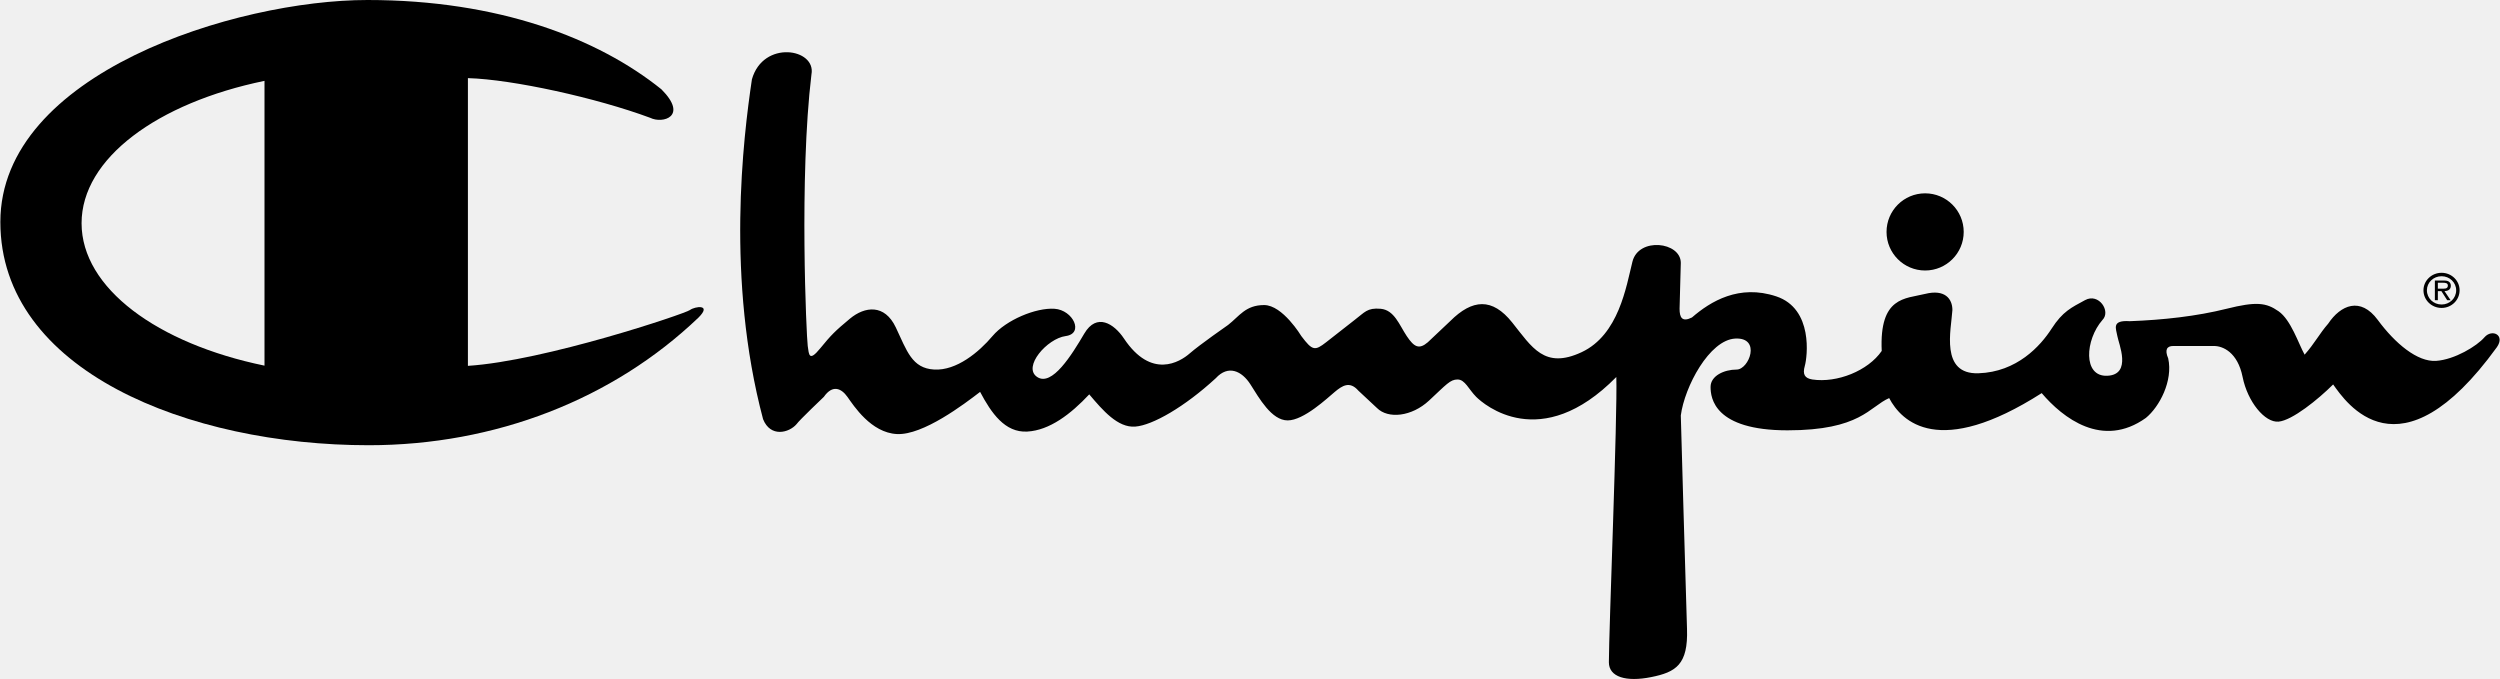
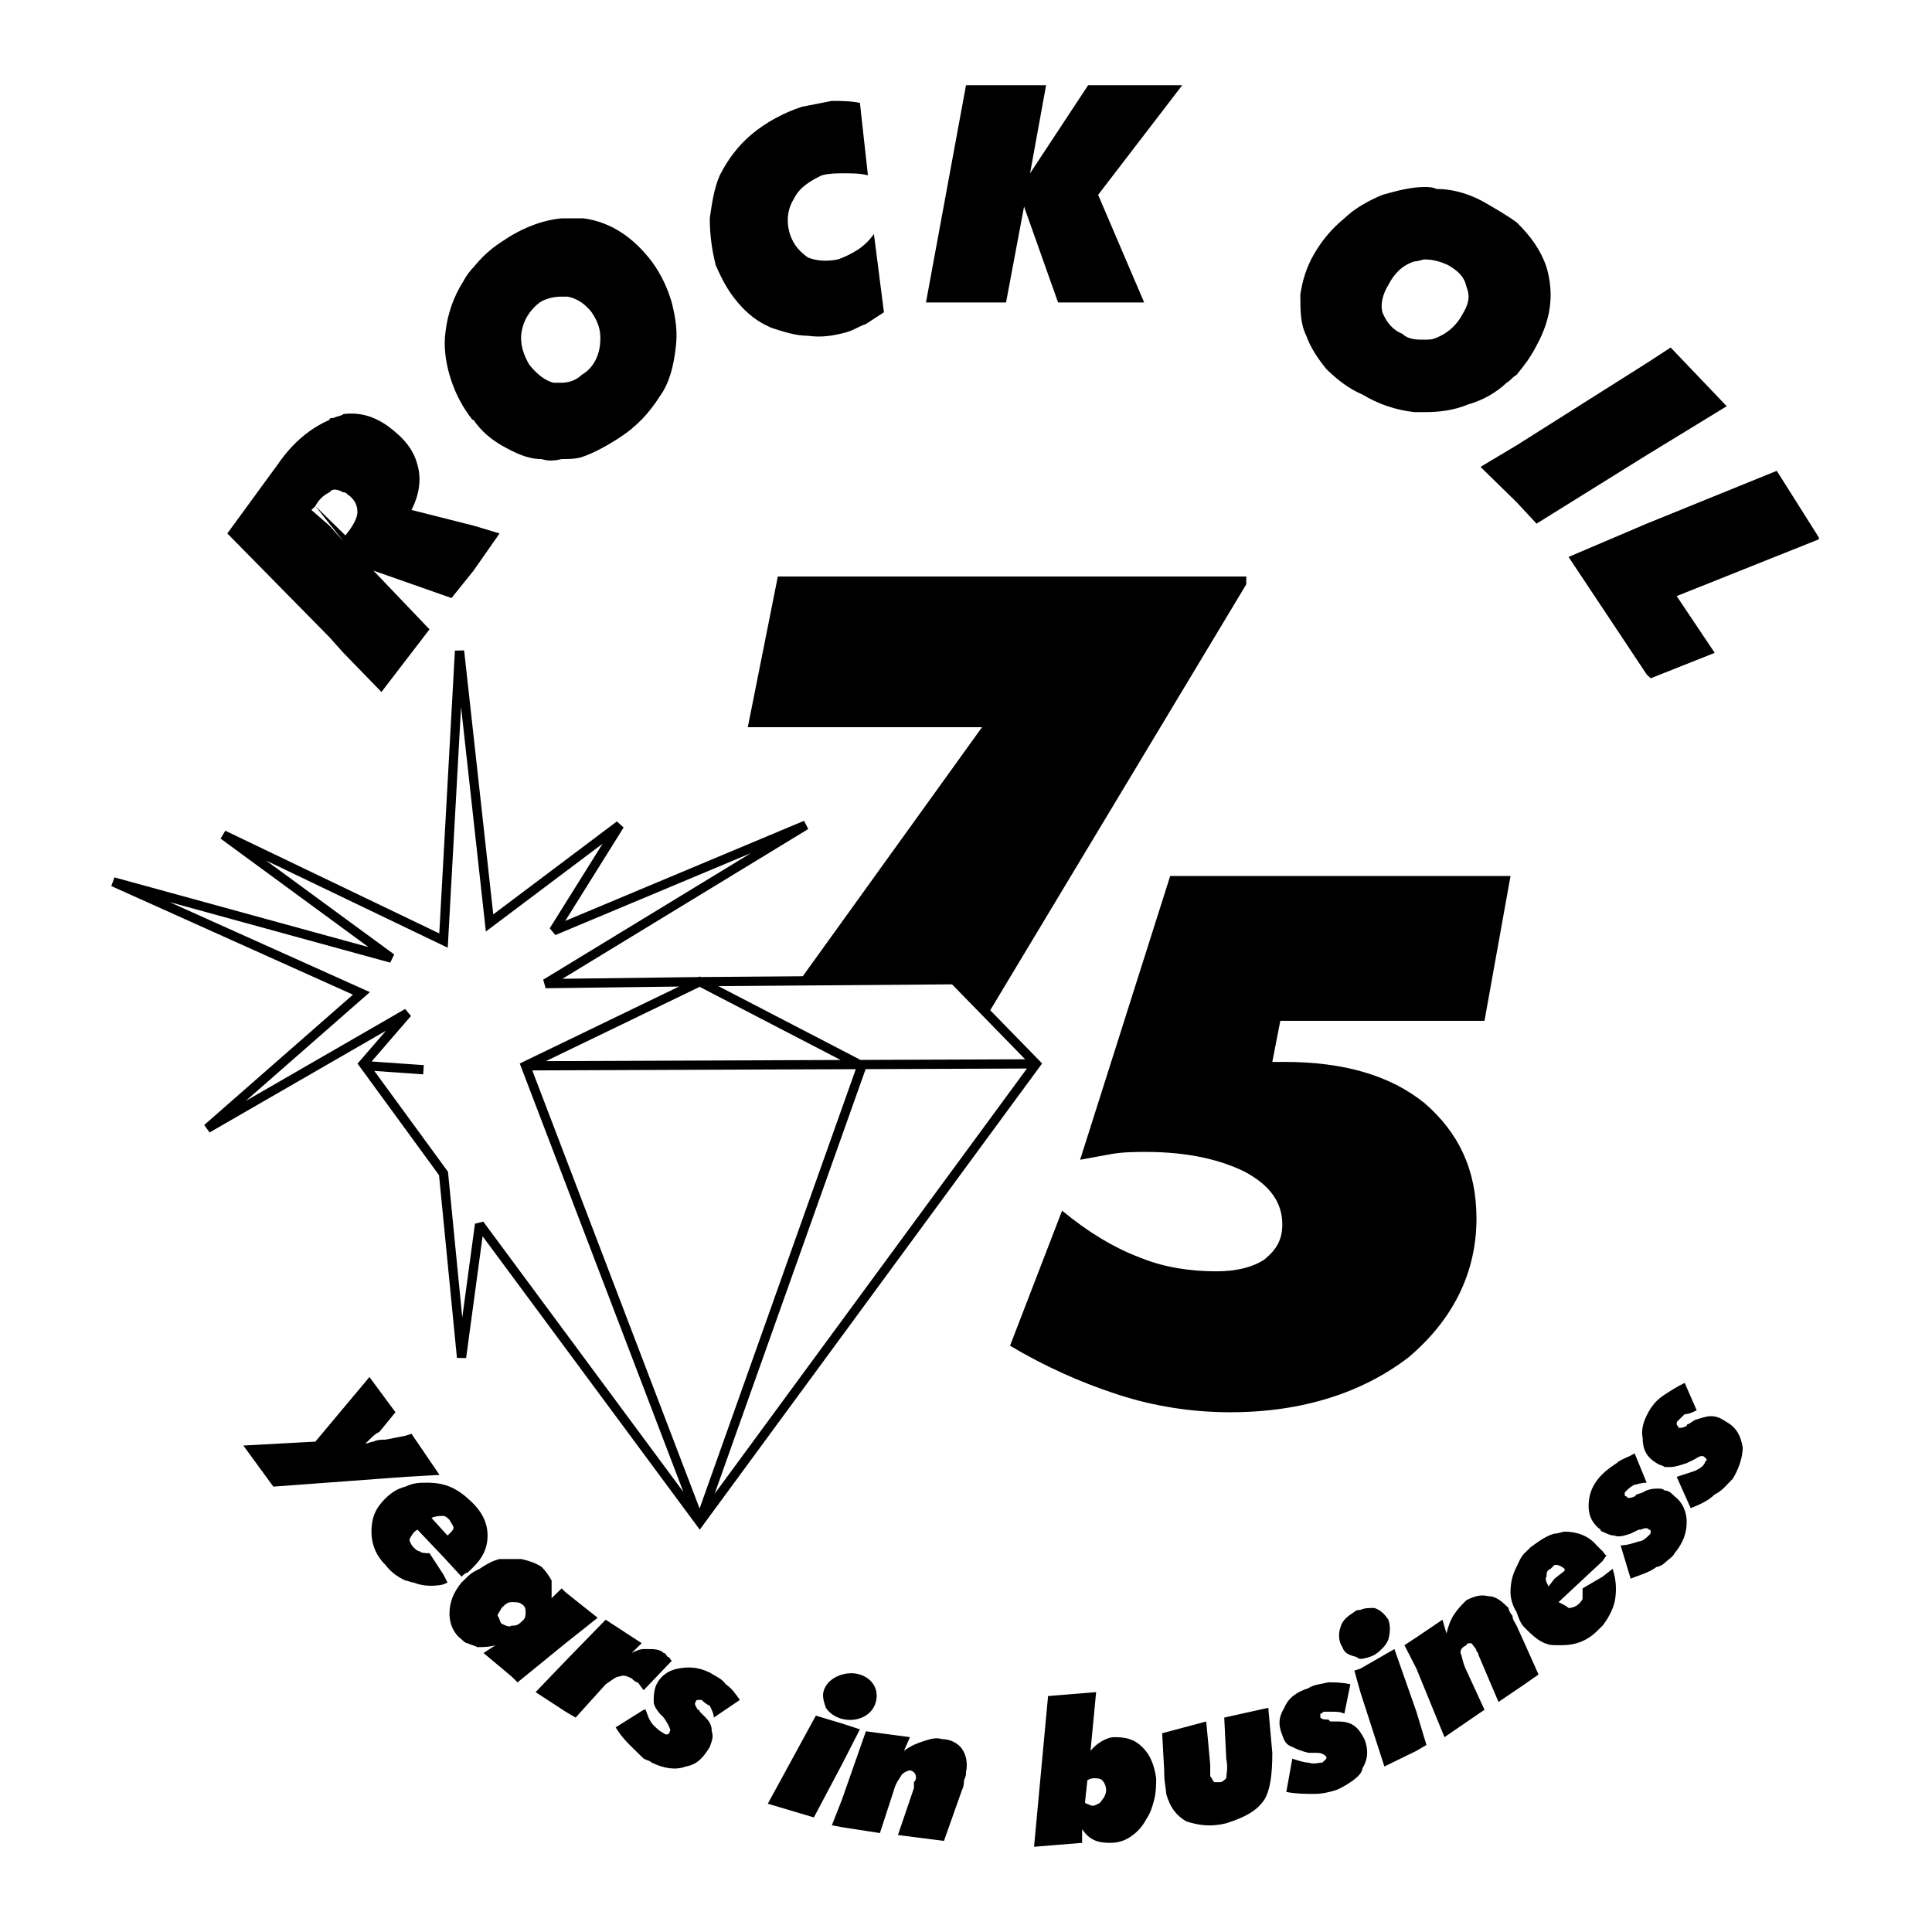
- <svg xmlns="http://www.w3.org/2000/svg" width="2500" height="679" viewBox="0 0 615.489 167.215">
-   <path d="M185.082 19.546c-2.138 14.354-6.414 49.172 2.749 83.684 1.833 4.58 6.414 3.359 8.247 1.221.611-.916 6.719-6.719 6.719-6.719 2.138-3.055 4.276-2.139 5.803 0 1.527 2.139 5.803 8.857 12.217 9.162 6.413.305 16.492-7.33 20.462-10.385 2.749 5.193 6.108 10.08 11.606 9.773 5.498-.305 10.689-4.275 15.271-9.162 3.36 3.971 7.025 8.246 11.301 7.941 4.275-.305 12.217-4.887 19.852-11.912 3.054-3.359 6.414-1.832 8.551 1.527s5.192 8.857 9.163 8.857c3.97 0 9.772-5.498 11.604-7.025 1.833-1.525 3.665-2.748 5.804-.305l4.581 4.275c2.749 2.75 8.552 2.139 12.827-1.832 4.276-3.971 5.192-5.191 7.024-5.191 1.833 0 2.749 2.443 4.581 4.275 1.833 1.832 15.882 14.049 34.513-4.887.305 9.469-1.833 62.609-1.833 70.246 0 3.664 4.275 4.887 10.385 3.664 6.107-1.221 9.162-3.055 8.856-11.91-.306-8.857-1.527-52.531-1.527-52.531.917-7.025 7.024-18.631 13.438-18.936 6.414-.306 3.359 7.635.306 7.635s-6.414 1.527-6.414 4.275.917 10.689 18.937 10.689c18.019 0 20.156-5.803 25.044-7.941 3.054 5.803 12.216 14.967 37.565-1.221 5.192 6.107 14.966 13.744 25.655 6.107 3.359-2.748 6.719-9.162 5.497-14.66-.916-2.137-.306-3.053 1.222-3.053h10.079c2.138 0 5.803 1.527 7.024 7.635 1.222 6.109 5.497 11.301 8.857 10.994 3.358-.305 9.772-5.496 13.438-9.162 3.055 4.277 16.188 24.129 40.315-9.162 2.138-3.054-1.222-4.581-3.055-2.443-1.832 2.138-7.33 5.498-11.911 5.802-4.581.307-10.078-4.275-14.354-10.078-4.275-5.803-9.162-3.666-12.217.916-2.138 2.443-3.359 4.886-5.803 7.634-1.527-2.748-3.359-8.55-6.413-10.688-3.055-2.138-5.498-2.443-12.828-.611s-15.576 2.749-23.822 3.054c-4.581-.305-3.359 1.833-3.054 3.665.305 1.833 3.664 9.467-2.443 9.774-6.108.305-5.498-8.857-1.222-13.744 2.138-2.138-.917-6.72-4.276-4.887-3.359 1.833-5.497 2.749-8.246 7.024-2.748 4.276-8.552 10.69-18.02 10.995s-6.719-10.689-6.414-15.576c0-2.749-1.832-5.192-6.719-3.97s-11.301.611-10.689 14.048c-3.359 4.887-10.995 7.941-17.104 7.025-1.832-.307-2.443-1.223-1.832-3.359.611-2.139 2.138-14.049-7.024-17.104-9.163-3.054-16.188 1.222-20.769 5.192-2.443 1.222-3.054 0-3.054-2.138l.305-11.3c0-5.192-10.384-6.414-11.911-.306-1.527 6.108-3.359 18.02-12.521 22.296-9.163 4.275-12.217-1.223-17.104-7.331-4.887-6.108-9.773-5.803-15.271-.305l-5.498 5.192c-2.138 1.832-3.359 1.221-5.191-1.528-1.833-2.748-3.055-6.414-6.414-6.719s-3.971.916-6.414 2.749l-7.024 5.498c-2.748 2.137-3.359 2.137-6.107-1.528 0 0-4.582-7.635-9.162-7.635-4.582 0-6.109 2.749-8.857 4.887 0 0-7.025 4.887-9.468 7.024-2.443 2.139-9.468 6.414-16.187-3.665-2.443-3.665-6.719-6.414-9.773-1.222-3.054 5.191-7.94 13.132-11.605 10.689s2.443-9.467 7.024-10.079c4.581-.61 1.833-6.414-2.749-6.719-4.582-.305-11.911 2.749-15.271 6.719-3.359 3.971-8.857 8.551-14.354 8.247-5.497-.307-6.719-4.582-9.468-10.384-2.749-5.803-7.635-5.192-11.3-2.138-3.665 3.054-4.582 3.97-7.33 7.329-2.749 3.361-2.749 1.527-3.054-.609-.306-2.138-2.138-41.537.917-66.886 1.218-6.408-11.915-8.546-14.663 1.227z" />
-   <path d="M474.004 66.615c5.248 0 9.502-4.254 9.502-9.502s-4.254-9.502-9.502-9.502-9.502 4.254-9.502 9.502 4.254 9.502 9.502 9.502zM169.811 76.354c-1.221.917-35.733 12.521-54.669 13.744V19.241c10.995.305 31.763 4.887 44.896 9.773 3.054 1.527 9.468-.305 2.749-7.024C147.21 9.468 122.777 0 90.403 0S0 18.02 0 54.669s46.423 54.975 90.708 54.975c31.153 0 60.167-11.301 81.241-31.458 3.36-3.359-.917-2.748-2.138-1.832zM65.049 90.045C38.687 84.615 20 70.96 20 54.975c0-15.979 18.702-29.629 45.049-35.063v70.133zM601.192 67.18c-2.464 0-4.462 1.937-4.462 4.302 0 2.415 1.998 4.352 4.462 4.352 2.451 0 4.438-1.937 4.438-4.352 0-2.366-1.986-4.302-4.438-4.302zm0 7.808c-2.011 0-3.616-1.532-3.616-3.506 0-1.912 1.605-3.457 3.616-3.457 1.985 0 3.591 1.544 3.591 3.457 0 1.974-1.605 3.506-3.591 3.506z" />
-   <path d="M603.473 70.354c0-.405-.185-.833-.552-1.042-.38-.208-.797-.233-1.214-.233h-2.169v4.842h.735V71.69h.87l1.422 2.231h.846l-1.508-2.231c.883-.024 1.57-.379 1.57-1.336zm-2.391.735h-.809v-1.458h1.287c.625 0 1.177.086 1.177.71 0 .871-.956.748-1.655.748z" />
+ <svg xmlns="http://www.w3.org/2000/svg" width="2500" height="2500" viewBox="0 0 192.756 192.756">
+   <path fill-rule="evenodd" clip-rule="evenodd" fill="#fff" d="M0 0h192.756v192.756H0V0z" />
+   <path fill-rule="evenodd" clip-rule="evenodd" d="M71.412 109.461l26.565-36.906H74.608l2.996-15.036h46.736v.78l-30.758 51.162h-22.17zM105.965 120.787c2.596 2.148 5.193 3.71 7.789 4.687 2.396.977 4.994 1.367 7.59 1.367 1.998 0 3.596-.391 4.795-1.172 1.197-.977 1.797-1.953 1.797-3.515 0-2.147-1.199-3.905-3.795-5.272-2.396-1.172-5.592-1.953-9.787-1.953-.998 0-2.197 0-3.396.195-.998.195-2.195.391-3.195.586l8.988-28.314h33.955l-2.598 14.45h-20.371l-.799 4.101h1.197c5.992 0 10.586 1.367 13.98 4.101 3.396 2.929 5.193 6.64 5.193 11.521 0 5.468-2.396 10.154-6.791 13.864-4.594 3.516-10.586 5.468-17.775 5.468-3.795 0-7.59-.586-11.186-1.757a52.722 52.722 0 0 1-10.785-4.882l5.194-13.475z" />
+   <path fill-rule="evenodd" clip-rule="evenodd" fill="#fff" d="M44.249 93.84l1.597-28.901 2.996 27.144 12.983-9.765-6.591 10.545L80.4 82.318 54.435 98.136l15.379-.196 25.366-.195 8.189 8.397-33.555 45.694-21.97-29.682-1.798 13.279-1.797-18.356-7.99-10.935 4.394-5.078-19.973 11.522 15.38-13.475-24.767-11.13 27.762 7.617-16.777-12.303L44.249 93.84z" />
+   <path d="M44.249 93.84l1.598-28.901 2.996 27.144 12.983-9.764-6.591 10.545L80.4 82.318 54.435 98.136l15.379-.195 25.366-.195 8.189 8.396-33.555 45.694-21.97-29.682-1.797 13.278-1.798-18.355-7.989-10.936 4.394-5.077-19.974 11.522 15.38-13.475-24.767-11.13 27.762 7.616-16.777-12.302L44.249 93.84zm8.189 12.497l17.376-8.396 16.178 8.396-16.178 45.499-17.376-45.499zm50.931-.195l-50.932.195m-10.186.391l-5.593-.391" fill="none" stroke="#000" stroke-width=".922" stroke-miterlimit="2.613" />
+   <path d="M32.864 49.122a3.044 3.044 0 0 0-1.398 1.367l1.398 1.367 1.398 1.367.199.196c.799-.977 1.199-1.758 1.199-2.344 0-.781-.399-1.367-.999-1.757-.2-.195-.2-.195-.399-.195-.399-.195-.799-.391-1.199-.195l-.199.194zm131.423 3.124l12.982-5.272 4.193 6.64v.195l-14.18 5.663 3.795 5.663-6.393 2.539-.398-.391-7.791-11.716 7.792-3.321zm0-16.013l2.396-1.562 5.592 5.858-7.988 4.882-10.986 6.834-1.996-2.148-3.596-3.515 3.596-2.148 12.982-8.201zm-12.982 1.172c.799-.977 1.396-1.758 1.996-2.929 1.398-2.539 1.799-5.078.998-7.811-.598-1.758-1.598-3.125-2.994-4.492-.799-.585-1.799-1.171-2.797-1.757-1.598-.977-3.396-1.562-5.193-1.562-.398-.195-.799-.195-1.199-.195-1.396 0-2.795.391-4.193.781-1.398.586-2.797 1.367-3.795 2.344-1.199.976-2.197 2.147-2.996 3.515s-1.199 2.734-1.398 4.101c0 1.562 0 2.93.6 4.101.4 1.172 1.199 2.343 1.998 3.32.998.977 2.197 1.953 3.594 2.539a12.617 12.617 0 0 0 5.193 1.757h.998c1.6 0 2.996-.195 4.395-.781 1.398-.39 2.797-1.171 3.795-2.147.398-.198.597-.588.998-.784zm-9.19-3.515c.4 0 .801 0 1.199-.195a4.967 4.967 0 0 0 2.598-2.343c.598-.977.799-1.758.398-2.734-.199-.977-.799-1.562-1.797-2.148-.799-.391-1.598-.586-2.398-.586-.199 0-.598.195-.998.195-1.197.391-1.996 1.172-2.596 2.343-.6.976-.799 1.953-.6 2.734.4.977.998 1.757 1.998 2.148.599.586 1.397.586 2.196.586zm-86.082 4.297c.599 0 1.398-.195 1.997-.781.999-.586 1.598-1.562 1.798-2.734.2-1.367 0-2.343-.799-3.515-.6-.781-1.398-1.367-2.397-1.562h-.599c-.799 0-1.598.195-2.197.586-.999.781-1.598 1.758-1.797 2.929-.2 1.172.2 2.343.799 3.32.799.977 1.598 1.562 2.397 1.758l.798-.001zm0-16.404h2.197c2.796.39 4.993 1.953 6.791 4.296.999 1.367 1.598 2.734 1.998 4.101.399 1.562.599 2.929.399 4.492-.2 1.757-.599 3.515-1.598 4.882-.999 1.562-2.197 2.929-3.995 4.101-1.199.781-2.597 1.562-3.795 1.952-.599.195-1.398.195-1.997.195-.799.195-1.398.195-1.997 0-1.398 0-2.597-.585-3.995-1.367-.998-.586-1.997-1.367-2.796-2.539-.2 0-.2-.195-.399-.391-.999-1.367-1.598-2.734-1.998-4.101-.399-1.367-.599-2.929-.399-4.296a11.98 11.98 0 0 1 1.797-5.077c.2-.391.6-.976.999-1.367.799-.977 1.598-1.758 2.796-2.539 1.997-1.366 3.995-2.146 5.992-2.342zm31.158 1.562l.999 7.811-1.797 1.172c-.599.195-1.198.585-1.798.781-1.399.391-2.597.586-3.995.391-1.198 0-2.396-.391-3.595-.781-1.398-.586-2.396-1.367-3.395-2.539-.999-1.171-1.598-2.343-2.197-3.71a18.877 18.877 0 0 1-.599-4.687c.2-1.367.399-2.93.999-4.296.799-1.562 1.798-2.929 3.196-4.101 1.398-1.171 3.196-2.148 4.993-2.733l2.996-.586c.799 0 1.798 0 2.796.195l.798 7.225c-.798-.195-1.598-.195-2.396-.195s-1.398 0-2.197.195c-1.198.586-2.197 1.171-2.796 2.343-.599.977-.799 2.148-.399 3.515.399 1.171.999 1.757 1.797 2.343.999.391 1.998.391 2.996.195.599-.195 1.398-.586 1.998-.977a6 6 0 0 0 1.596-1.561zm5.193 6.835l3.994-21.676h7.99l-1.598 8.788 5.791-8.788h9.389l-8.389 10.936 4.594 10.74h-8.59l-3.395-9.568-1.797 9.568h-7.989zM47.245 52.441l2.597.781-2.597 3.71-2.197 2.734-7.789-2.734 5.592 5.858-4.794 6.249-3.794-3.905-1.398-1.562-10.186-10.35 4.993-6.834c1.598-2.343 3.396-3.71 5.193-4.491 0-.195.2-.195.399-.195.399-.195.799-.195.999-.391 1.598-.195 2.996.195 4.394 1.172 1.598 1.172 2.597 2.343 2.996 3.905.4 1.367.2 2.929-.599 4.492l6.191 1.561zm-12.983 1.172l.199-.195-.199.195zm-1.398-1.367l-1.398-1.757-.399.391 1.797 1.562 1.398 1.562-1.398-1.758zM40.454 148.321c-.799.195-1.398.586-1.997 1.172-.999.977-1.398 1.952-1.398 3.319 0 1.172.4 2.344 1.398 3.32.599.78 1.198 1.171 1.997 1.562.2 0 .6.195.799.195.827.323 1.655.379 2.481.277.42-.05.548-.096.915-.277l-.399-.781-1.398-2.147c-.399 0-.799 0-.999-.195-.2 0-.399-.195-.6-.391-.199-.195-.399-.586-.399-.781.2-.391.399-.781.799-.977l2.597 2.734 1.798 1.952c.199-.195.399-.391.599-.391l.599-.586c.799-.78 1.398-1.757 1.398-3.124 0-1.416-.688-2.497-1.619-3.384-1.342-1.273-2.515-1.889-4.373-1.889-.8.002-1.4.002-2.198.392zm125.63.391c.398 0 .6.195.998.586.799.586 1.199 1.562 1.199 2.538 0 1.172-.4 2.148-1.199 3.125-.199.391-.6.586-.998.977-.199.195-.6.39-.799.39-.799.586-1.598.781-2.596 1.172l-1-3.319c.6 0 1.199-.195 1.799-.391.398 0 .799-.391.998-.586s.199-.195.199-.391 0-.195-.199-.195c0-.195-.4-.195-.799 0h-.199l-.799.391c-.6.195-1.199.391-1.6.195-.398 0-.799-.195-1.197-.391 0 0-.199 0-.199-.195-.799-.586-1.199-1.367-1.199-2.343 0-2.071 1.217-3.268 2.797-4.297.398-.391 1.197-.586 1.797-.976l1.199 2.929c-.6 0-1 .195-1.199.195-.398.195-.6.391-.799.586s-.199.195-.199.391c0 0 0 .195.199.195 0 .195.4.195.799 0l.199-.195.6-.195c.6-.391 1.199-.391 1.598-.391.199 0 .4 0 .599.195zm0-2.344h.6c.398 0 .998-.195 1.598-.391l.799-.391c.6-.39.799-.39.998-.195l.201.195c0 .195-.201.195-.201.391-.199.391-.598.586-.998.781l-1.797.586 1.396 3.125c1-.391 1.799-.781 2.398-1.367.799-.391 1.197-.977 1.797-1.562.6-.977.998-2.148.998-3.124-.199-1.172-.6-1.953-1.598-2.539-.6-.391-.998-.586-1.598-.586-.398 0-.998.195-1.598.391l-.6.391s-.199 0-.199.195c-.4.195-.6.195-.799.195 0-.195-.199-.195-.199-.391s0-.195.199-.391.398-.391.6-.586c.398 0 .799-.195 1.197-.391l-1.197-2.733c-.799.391-1.398.781-1.998 1.172s-.998.781-1.398 1.367c-.6.976-.998 1.952-.799 2.929 0 1.172.4 1.952 1.398 2.538.2.196.601.196.8.391zm-6.191 10.936l.998-.781c.4 1.172.4 2.344.199 3.32-.199.781-.598 1.562-1.197 2.343l-.6.586c-.998.977-2.197 1.367-3.395 1.367h-.799c-1 0-1.799-.586-2.598-1.367l-.398-.391c-.4-.391-.6-.976-.799-1.562-.4-.586-.6-1.367-.6-1.953 0-.977.199-1.758.6-2.539.199-.39.398-.976.799-1.366l.598-.586c.799-.586 1.598-1.172 2.398-1.367.398 0 .799-.195.998-.195 1.197 0 2.396.391 3.195 1.367l.6.586c.2.195.199.391.398.391l-.398.586-4.395 4.101c.4.195.799.391.998.586.4 0 .799-.195 1-.391.199-.195.398-.391.398-.586v-.977l2-1.172zm-4.793.195l.998-.781v-.195c-.199-.195-.6-.39-.799-.39h-.199c-.201.194-.201.194-.4.39-.4.195-.4.391-.4.781-.199.195 0 .586.201.977l.599-.782zm-2.996 10.545l1.396-.977-1.396-3.124-.799-1.758c-.201-.391-.4-.585-.4-.976-.199-.195-.398-.586-.398-.781-.6-.586-1.199-1.172-1.998-1.172-.799-.195-1.398 0-2.197.391-.398.391-.799.781-1.199 1.367-.398.586-.598 1.171-.799 1.952l-.398-1.366-2.598 1.757-1.197.781 1.197 2.344 2.797 6.834 3.994-2.733-1.797-3.905c-.398-.781-.398-1.367-.6-1.758 0-.391.201-.586.6-.781 0-.195.199-.195.4-.195.199 0 .199.195.398.391 0 0 .199.195.199.391 0 0 .201.195.201.391l1.996 4.687 2.598-1.76zm-10.788 2.734l1 3.319-1 .586-3.195 1.562-2.396-7.421-.6-2.147.6-.195 3.396-1.953 2.195 6.249zm-5.392 5.663c.6-.977.6-1.953.201-2.93-.572-1.12-1.156-1.757-2.598-1.757h-.799l-.199-.195c-.4 0-.6 0-.799-.195v-.391c.199 0 .199-.195.398-.195h.799c.4 0 .801 0 1.199.195l.6-2.93c-.799-.195-1.598-.195-2.197-.195-.799.195-1.398.195-1.998.586-1.197.391-1.996.977-2.396 1.953-.6.977-.6 1.758-.199 2.733.199.586.398.977.998 1.172.4.195.799.391 1.598.586h.799c.6 0 .799.195 1 .391v.195c-.201.195-.201.195-.4.391-.398 0-.799.195-1.398 0-.398 0-.998-.195-1.598-.391l-.6 3.319c1 .195 1.998.195 2.797.195s1.598-.195 2.197-.391c.56-.217 2.595-1.315 2.595-2.146zm-.199-15.817c.4-.195.799-.195 1.398-.195.6.195.998.586 1.398 1.172.199.585.199 1.171 0 1.952-.199.586-.799 1.172-1.398 1.562-.4.195-.998.391-1.398.391-.199 0-.398-.195-.398-.195-.799-.195-1.199-.391-1.398-.977-.4-.586-.4-1.367-.199-1.953.199-.78.799-1.171 1.396-1.562.2-.195.399-.195.599-.195zm-27.239 16.999l-.236 2.203a.978.978 0 0 0 .111.13c.199 0 .4.195.6.195h.199c.4-.195.6-.195.799-.586.201-.195.4-.586.4-.977s-.199-.781-.4-.977c-.199-.195-.598-.195-.799-.195a1.168 1.168 0 0 0-.674.207zm.317-2.942c.121-.158.238-.271.357-.388.465-.454 1.338-.977 1.998-.977 1.197 0 1.996.195 2.797.977.799.781 1.197 1.758 1.396 3.124 0 .586 0 1.367-.199 2.148s-.398 1.367-.799 1.953a4.636 4.636 0 0 1-1.598 1.758c-.6.39-1.199.585-1.998.585-1.275 0-2.062-.292-2.795-1.366v1.366l-4.795.391 1.398-15.036 4.795-.391-.557 5.856zm7.148-1.755l4.395-1.171.398 4.296v1.171c.201.195.201.391.4.586h.6c.2 0 .398-.195.6-.391 0-.391.199-.976 0-1.952l-.201-4.101 4.395-.977.4 4.491c0 2.147-.201 3.71-.799 4.687-.801 1.172-1.998 1.758-3.795 2.344-1.6.391-2.797.195-3.996-.195-.998-.586-1.598-1.367-1.996-2.734 0-.391-.201-1.172-.201-2.147v-.196l-.2-3.711zm-31.956 6.639l2.397-6.835 4.394.586-.599 1.367c.799-.586 1.398-.781 1.997-.977s1.198-.391 1.798-.195c.799 0 1.598.391 1.996.977.399.586.6 1.367.399 2.344 0 .194 0 .39-.199.78 0 .195 0 .586-.2.977l-1.797 5.077-4.594-.585 1.598-4.688v-.586c.2-.195.2-.391.2-.391 0-.195 0-.391-.2-.585 0 0-.2-.196-.399-.196s-.599.196-.799.391c-.199.391-.599.781-.799 1.562l-1.398 4.297-3.795-.586-.999-.195.999-2.539zm0-3.514l1.798-3.516-1.798-.585-2.597-.781-4.793 8.787 4.594 1.367 2.796-5.272zm1.798-8.984c1.261.411 1.789 1.422 1.654 2.417-.148 1.099-.932 1.778-1.866 2.017-1.127.287-2.473-.071-3.184-1.113-.199-.586-.399-1.172-.199-1.758.46-1.353 2.296-1.984 3.595-1.563zm-21.571 3.516h.2c.2.586.399 1.172.799 1.562.399.39.6.585.999.78.224.22.599.137.599-.195.268-.062-.572-1.445-.799-1.562-.4-.391-.799-.977-.799-1.367 0-.586 0-.977.2-1.562.399-.977 1.198-1.562 2.197-1.757s1.997-.195 3.196.391c.599.39 1.198.585 1.598 1.171.6.391.999.977 1.398 1.562l-2.597 1.758c0-.391-.2-.781-.399-1.172a2.748 2.748 0 0 1-.799-.586h-.4c-.2 0-.2.195-.2.195-.2.195 0 .391.2.781.2 0 .2.195.2.195l.399.391c.6.586.799.977.799 1.562.2.586 0 .977-.2 1.562-.6.977-1.199 1.758-2.397 1.953-.999.39-2.197.195-3.396-.391-.2-.195-.399-.195-.799-.391l-.999-.977c-.6-.586-1.199-1.172-1.797-2.147l2.797-1.756zm0-1.953l2.796-2.929c-.2-.195-.2-.391-.399-.391-.2-.195-.2-.391-.399-.391-.399-.391-.999-.391-1.598-.391h-.399c-.399 0-.799.195-1.199.391l.999-.977-3.595-2.343-3.995 4.101-2.996 3.124 2.996 1.953.999.586 2.997-3.32c.599-.391.999-.781 1.398-.781.399-.195.798 0 1.198.195.2.195.4.391.6.391.197.196.397.587.597.782zm-7.79-4.687l3.196-2.538-3.196-2.539-.399-.391-.999.977v-1.758a5.91 5.91 0 0 0-.999-1.367c-.6-.39-1.199-.585-1.998-.78H49.84c-.799.195-1.398.586-1.998.976-.399.195-.799.391-1.198.781l-.599.586c-.799.977-1.199 1.953-1.199 3.125 0 .976.399 1.952 1.199 2.538.199.195.399.391.599.391.399.195.599.195.999.391.399 0 1.198 0 1.798-.195l-1.199.781 2.796 2.343.599.586 4.795-3.907zm-5.392-1.757h.2c.399 0 .599-.195.999-.585.2-.195.2-.586.2-.781s0-.586-.399-.781c-.2-.195-.599-.195-.999-.195s-.6.195-.999.586c-.199.391-.399.586-.399.781.2.195.2.585.399.78.398.195.797.39.998.195zm-7.99-10.741c.399-.195.799-.195.999-.195h.2c.2 0 .399.195.599.391.2.391.399.586.399.781s-.2.391-.399.586l-.2.195-1.598-1.758zm-2.596-8.201l.6-.195 2.796 4.101-3.396.195-13.182.977-2.996-4.101 7.19-.391 5.393-6.444 2.596 3.515-1.598 1.953c-.399.195-.599.391-.799.586l-.599.586c.199 0 .599-.195.799-.195.399-.195.798-.195 1.198-.195l1.998-.392z" fill-rule="evenodd" clip-rule="evenodd" />
</svg>
